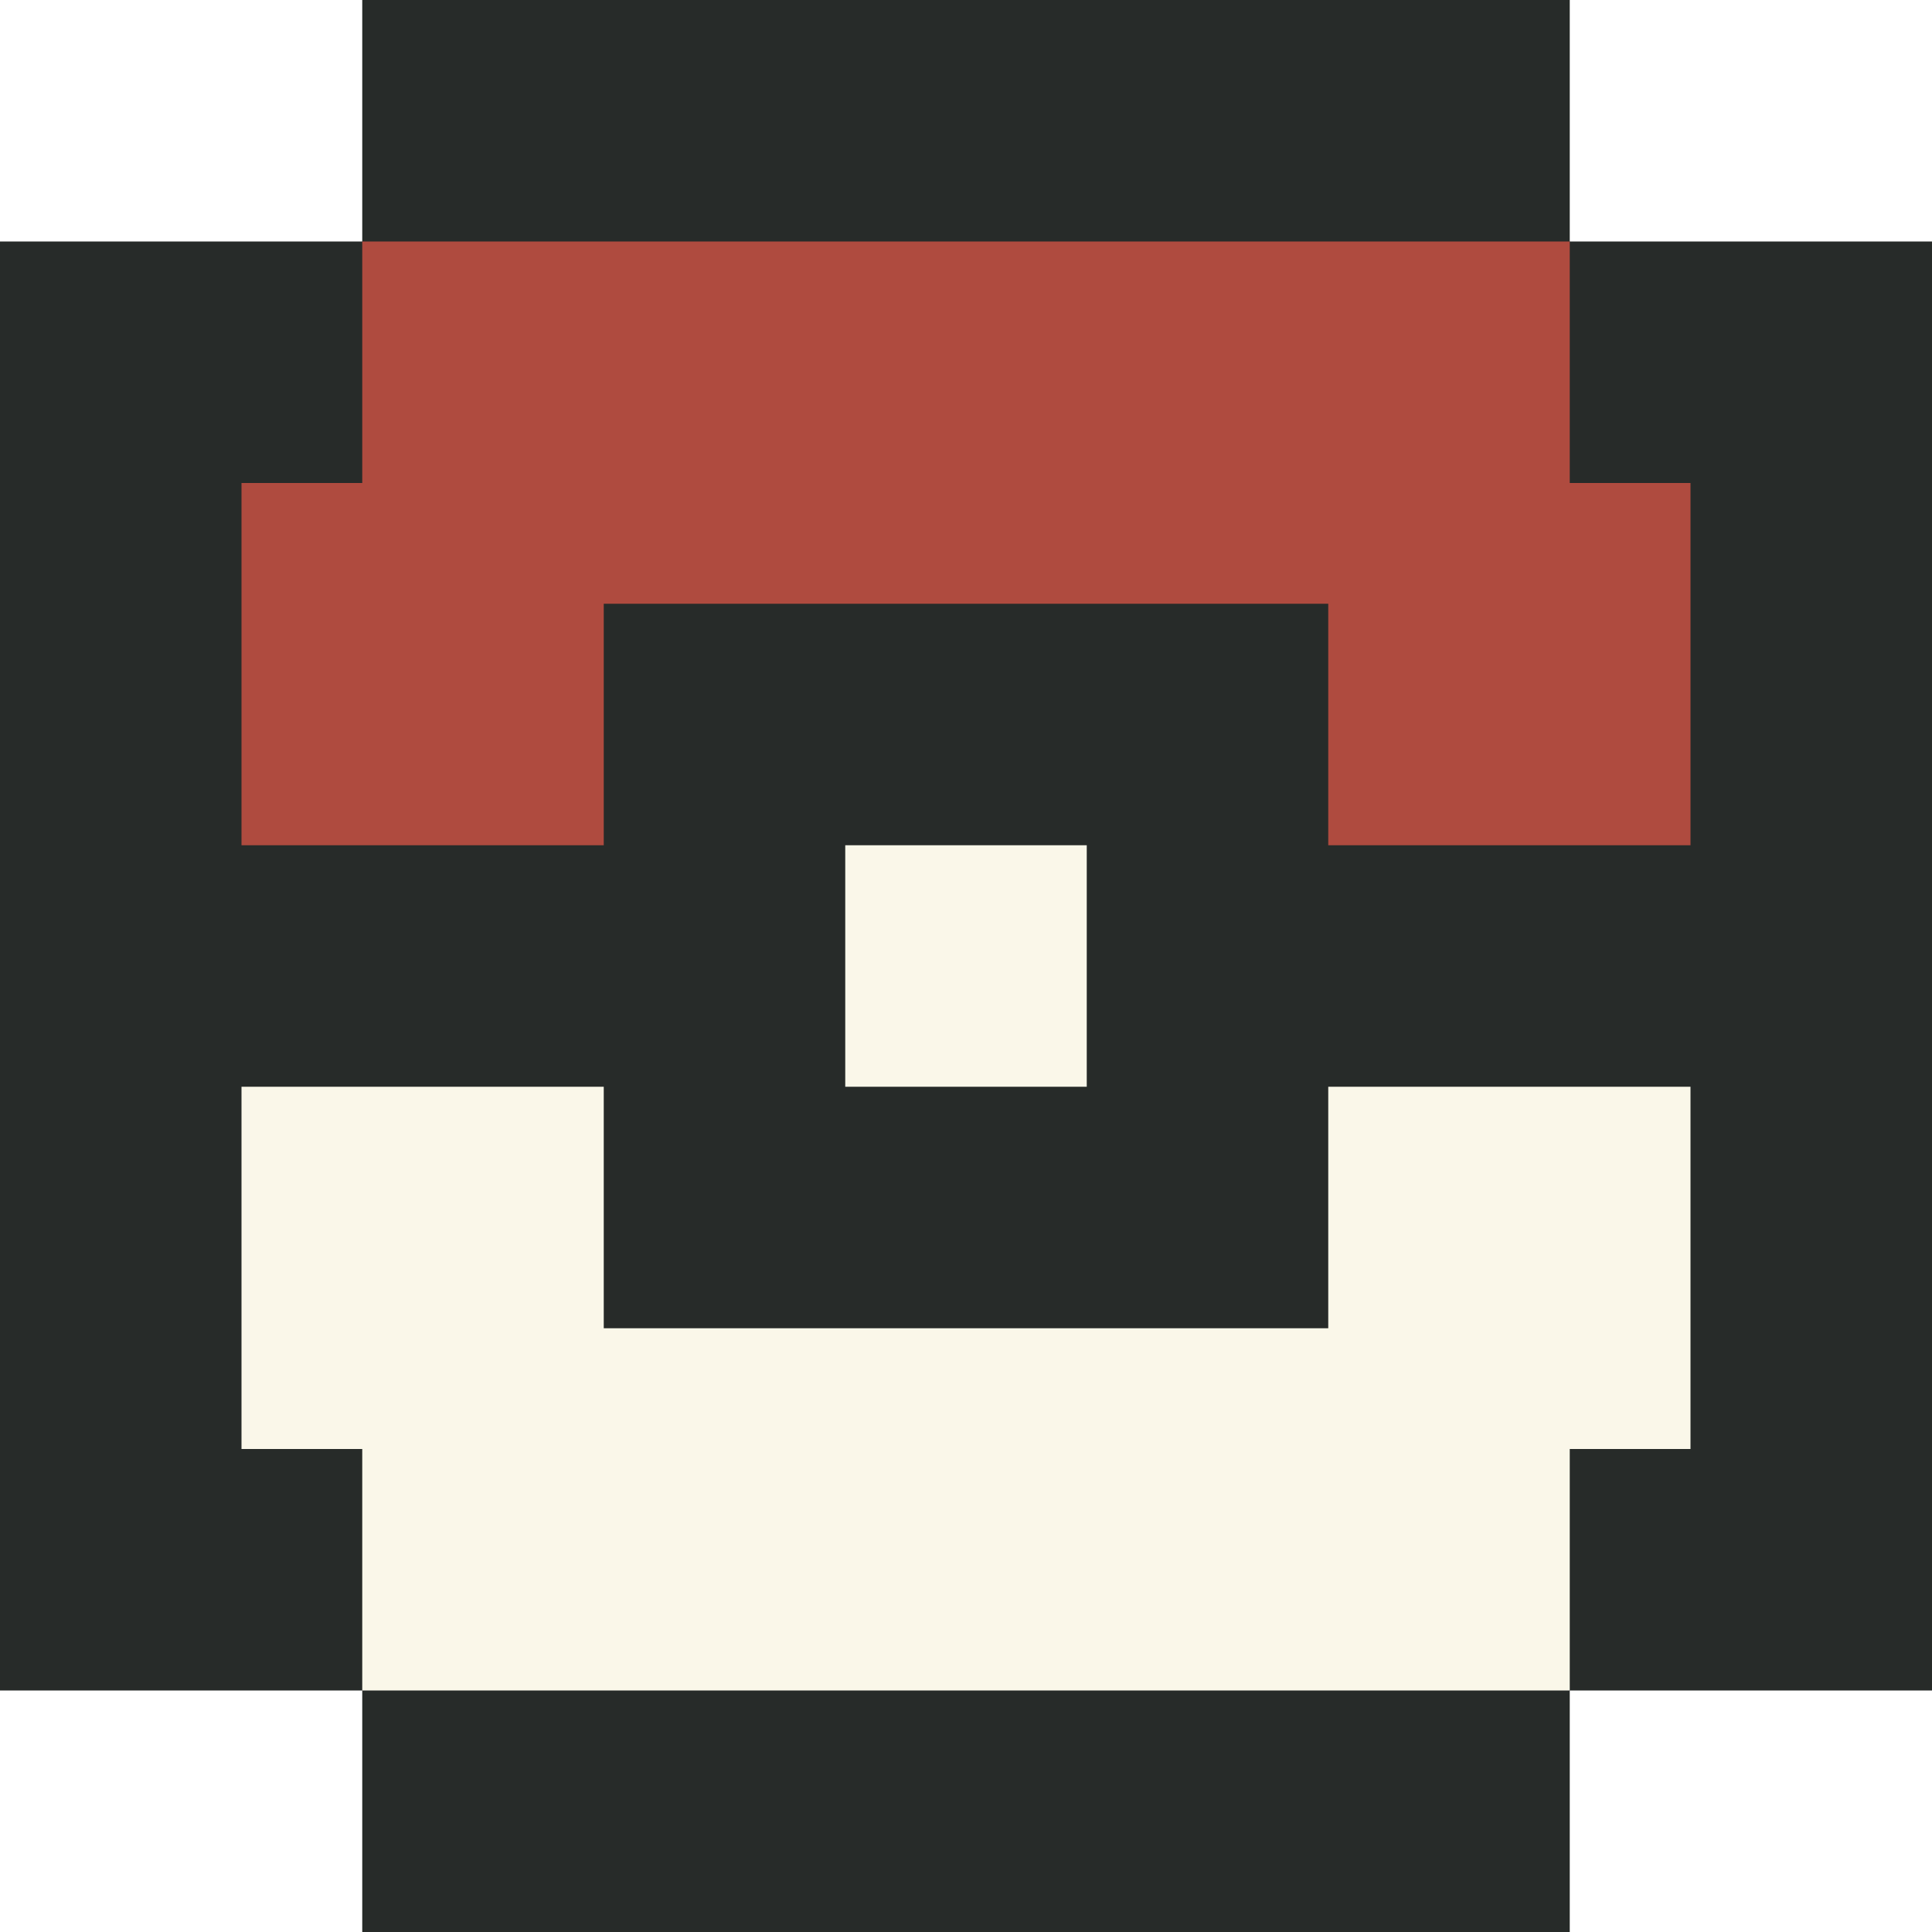
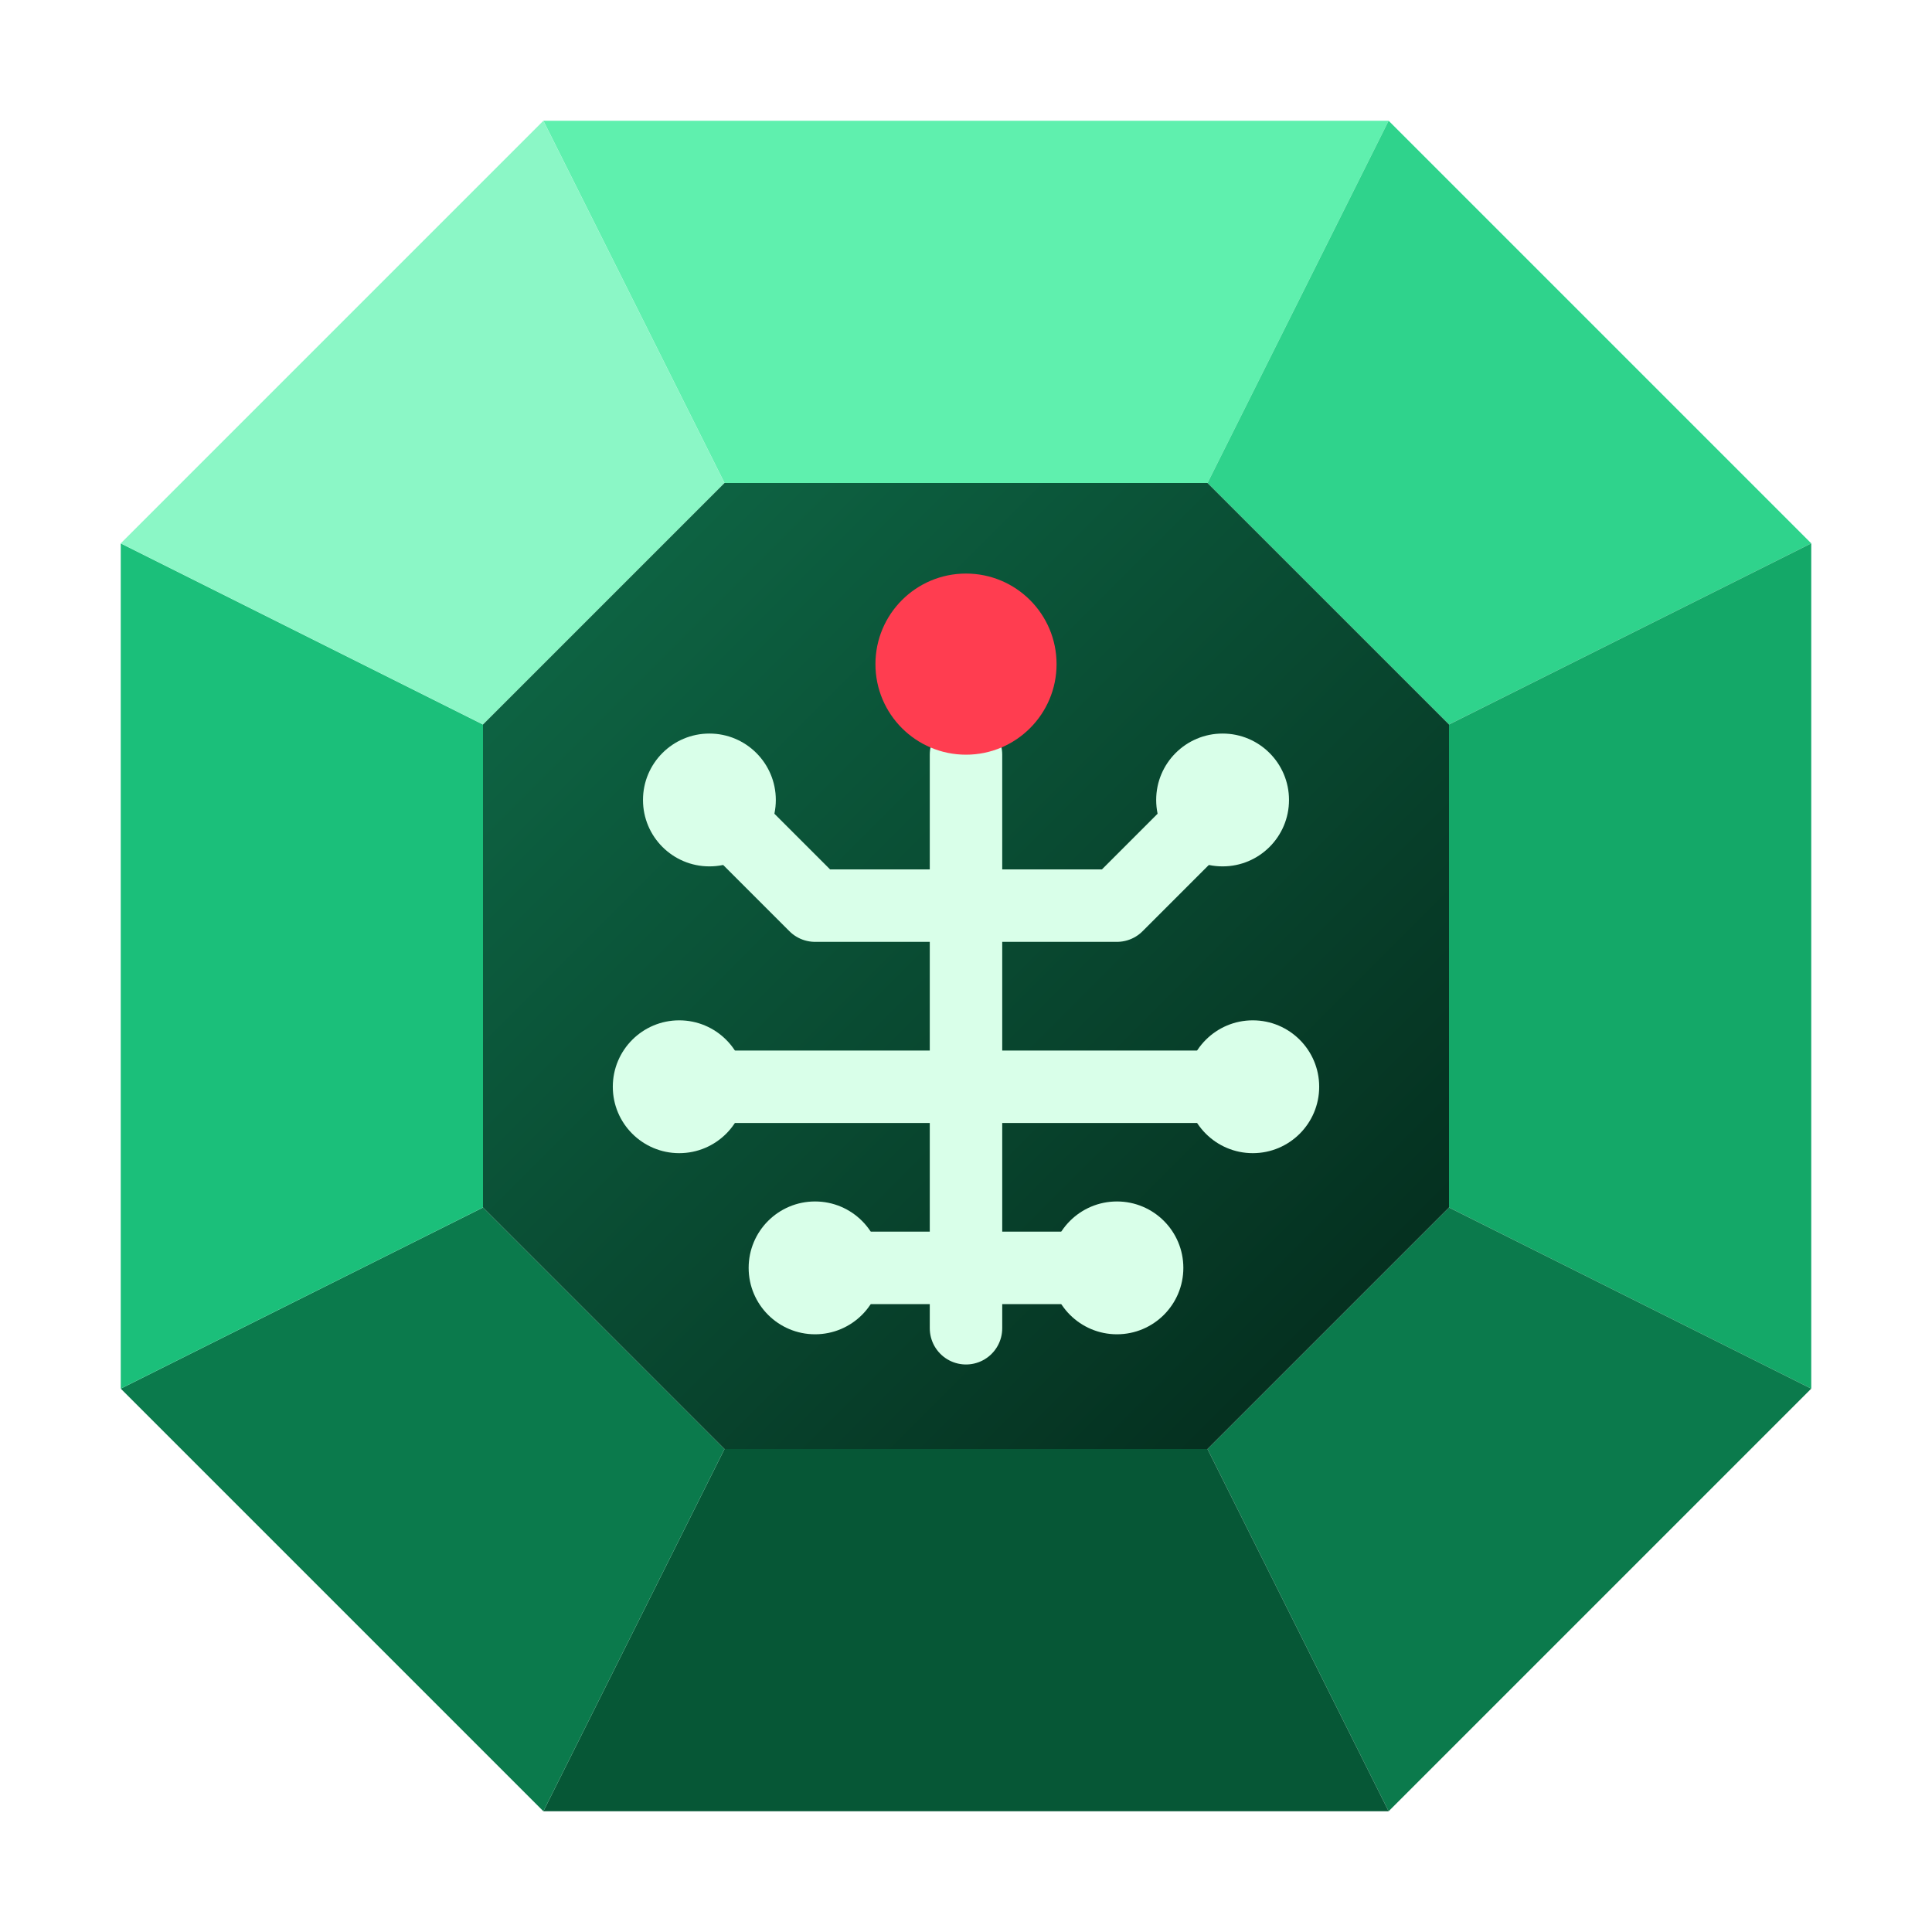
- <svg xmlns="http://www.w3.org/2000/svg" viewBox="0 0 32 32">
-   <path fill="#272b29" d="M6 0h20v4h6v24h-6v4H6v-4H0V4h6z" />
-   <path fill="#af4b3f" d="M6 4h20v4h2v6H4V8h2z" />
-   <path fill="#faf7e9" d="M4 18h24v6h-2v4H6v-4H4z" />
-   <path fill="#272b29" d="M10 10h12v12H10z" />
-   <path fill="#faf7e9" d="M14 14h4v4h-4z" />
+ <svg xmlns="http://www.w3.org/2000/svg" viewBox="0 0 64 64">
+   <defs>
+     <linearGradient id="t" x1="0" y1="0" x2="1" y2="1">
+       <stop offset="0" stop-color="#0f6b48" />
+       <stop offset="1" stop-color="#03281a" />
+     </linearGradient>
+   </defs>
+   <path fill="#5ff0ae" d="M18 4h28L40 16H24z" />
+   <path fill="#2fd38c" d="M46 4l14 14-12 6-8-8z" />
+   <path fill="#14a868" d="M60 18v28l-12-6V24z" />
+   <path fill="#0b7a4c" d="M60 46 46 60l-6-12 8-8z" />
+   <path fill="#065736" d="M46 60H18l6-12h16z" />
+   <path fill="#0b7a4c" d="M18 60 4 46l12-6 8 8z" />
+   <path fill="#1bbf7a" d="M4 46V18l12 6v16z" />
+   <path fill="#8bf7c6" d="M4 18 18 4l6 12-8 8z" />
+   <path fill="url(#t)" d="M24 16h16l8 8v16l-8 8H24l-8-8V24z" />
+   <g fill="none" stroke="#d9ffe9" stroke-width="2.4" stroke-linecap="round" stroke-linejoin="round">
+     <path d="M32 25v19M32 30h-5l-3-3M32 36h-8M32 42h-4M32 30h5l3-3M32 36h8M32 42h4" />
+   </g>
+   <g fill="#d9ffe9">
+     <circle cx="23.5" cy="26.5" r="2.2" />
+     <circle cx="22.5" cy="36" r="2.2" />
+     <circle cx="27" cy="42" r="2.2" />
+     <circle cx="40.5" cy="26.5" r="2.2" />
+     <circle cx="41.5" cy="36" r="2.2" />
+     <circle cx="37" cy="42" r="2.2" />
+   </g>
+   <circle cx="32" cy="22" r="3" fill="#ff3d50" />
</svg>
